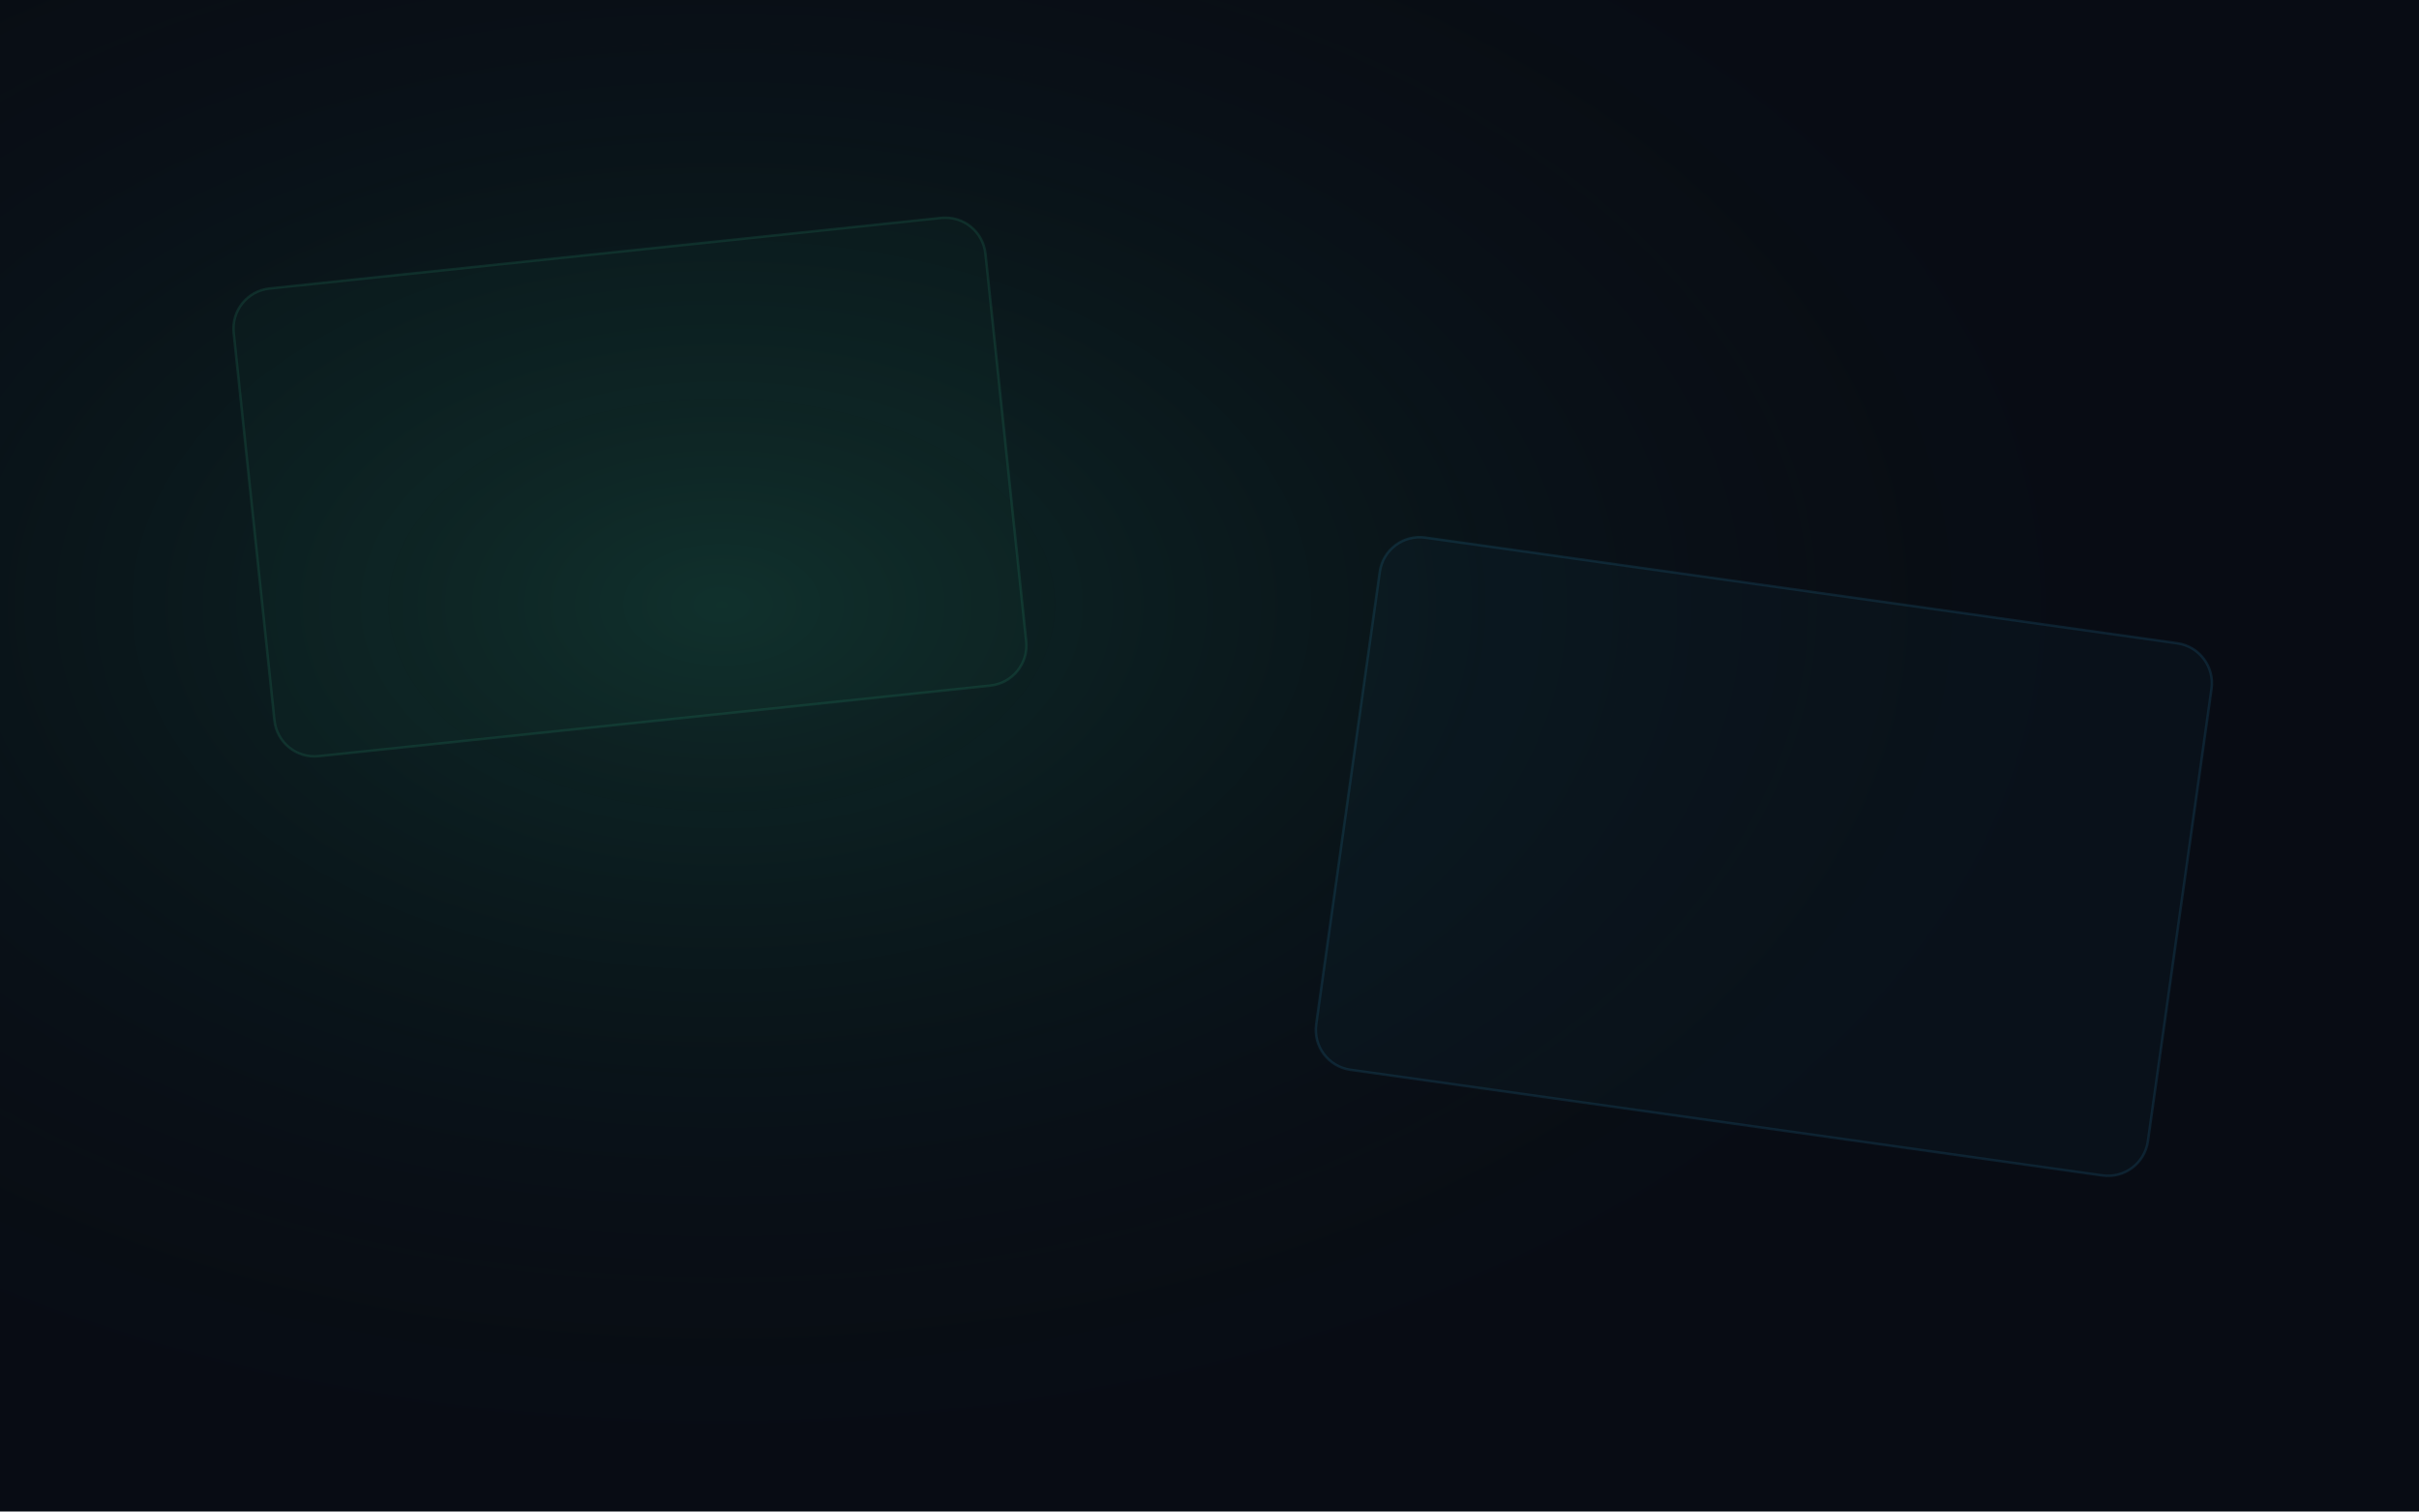
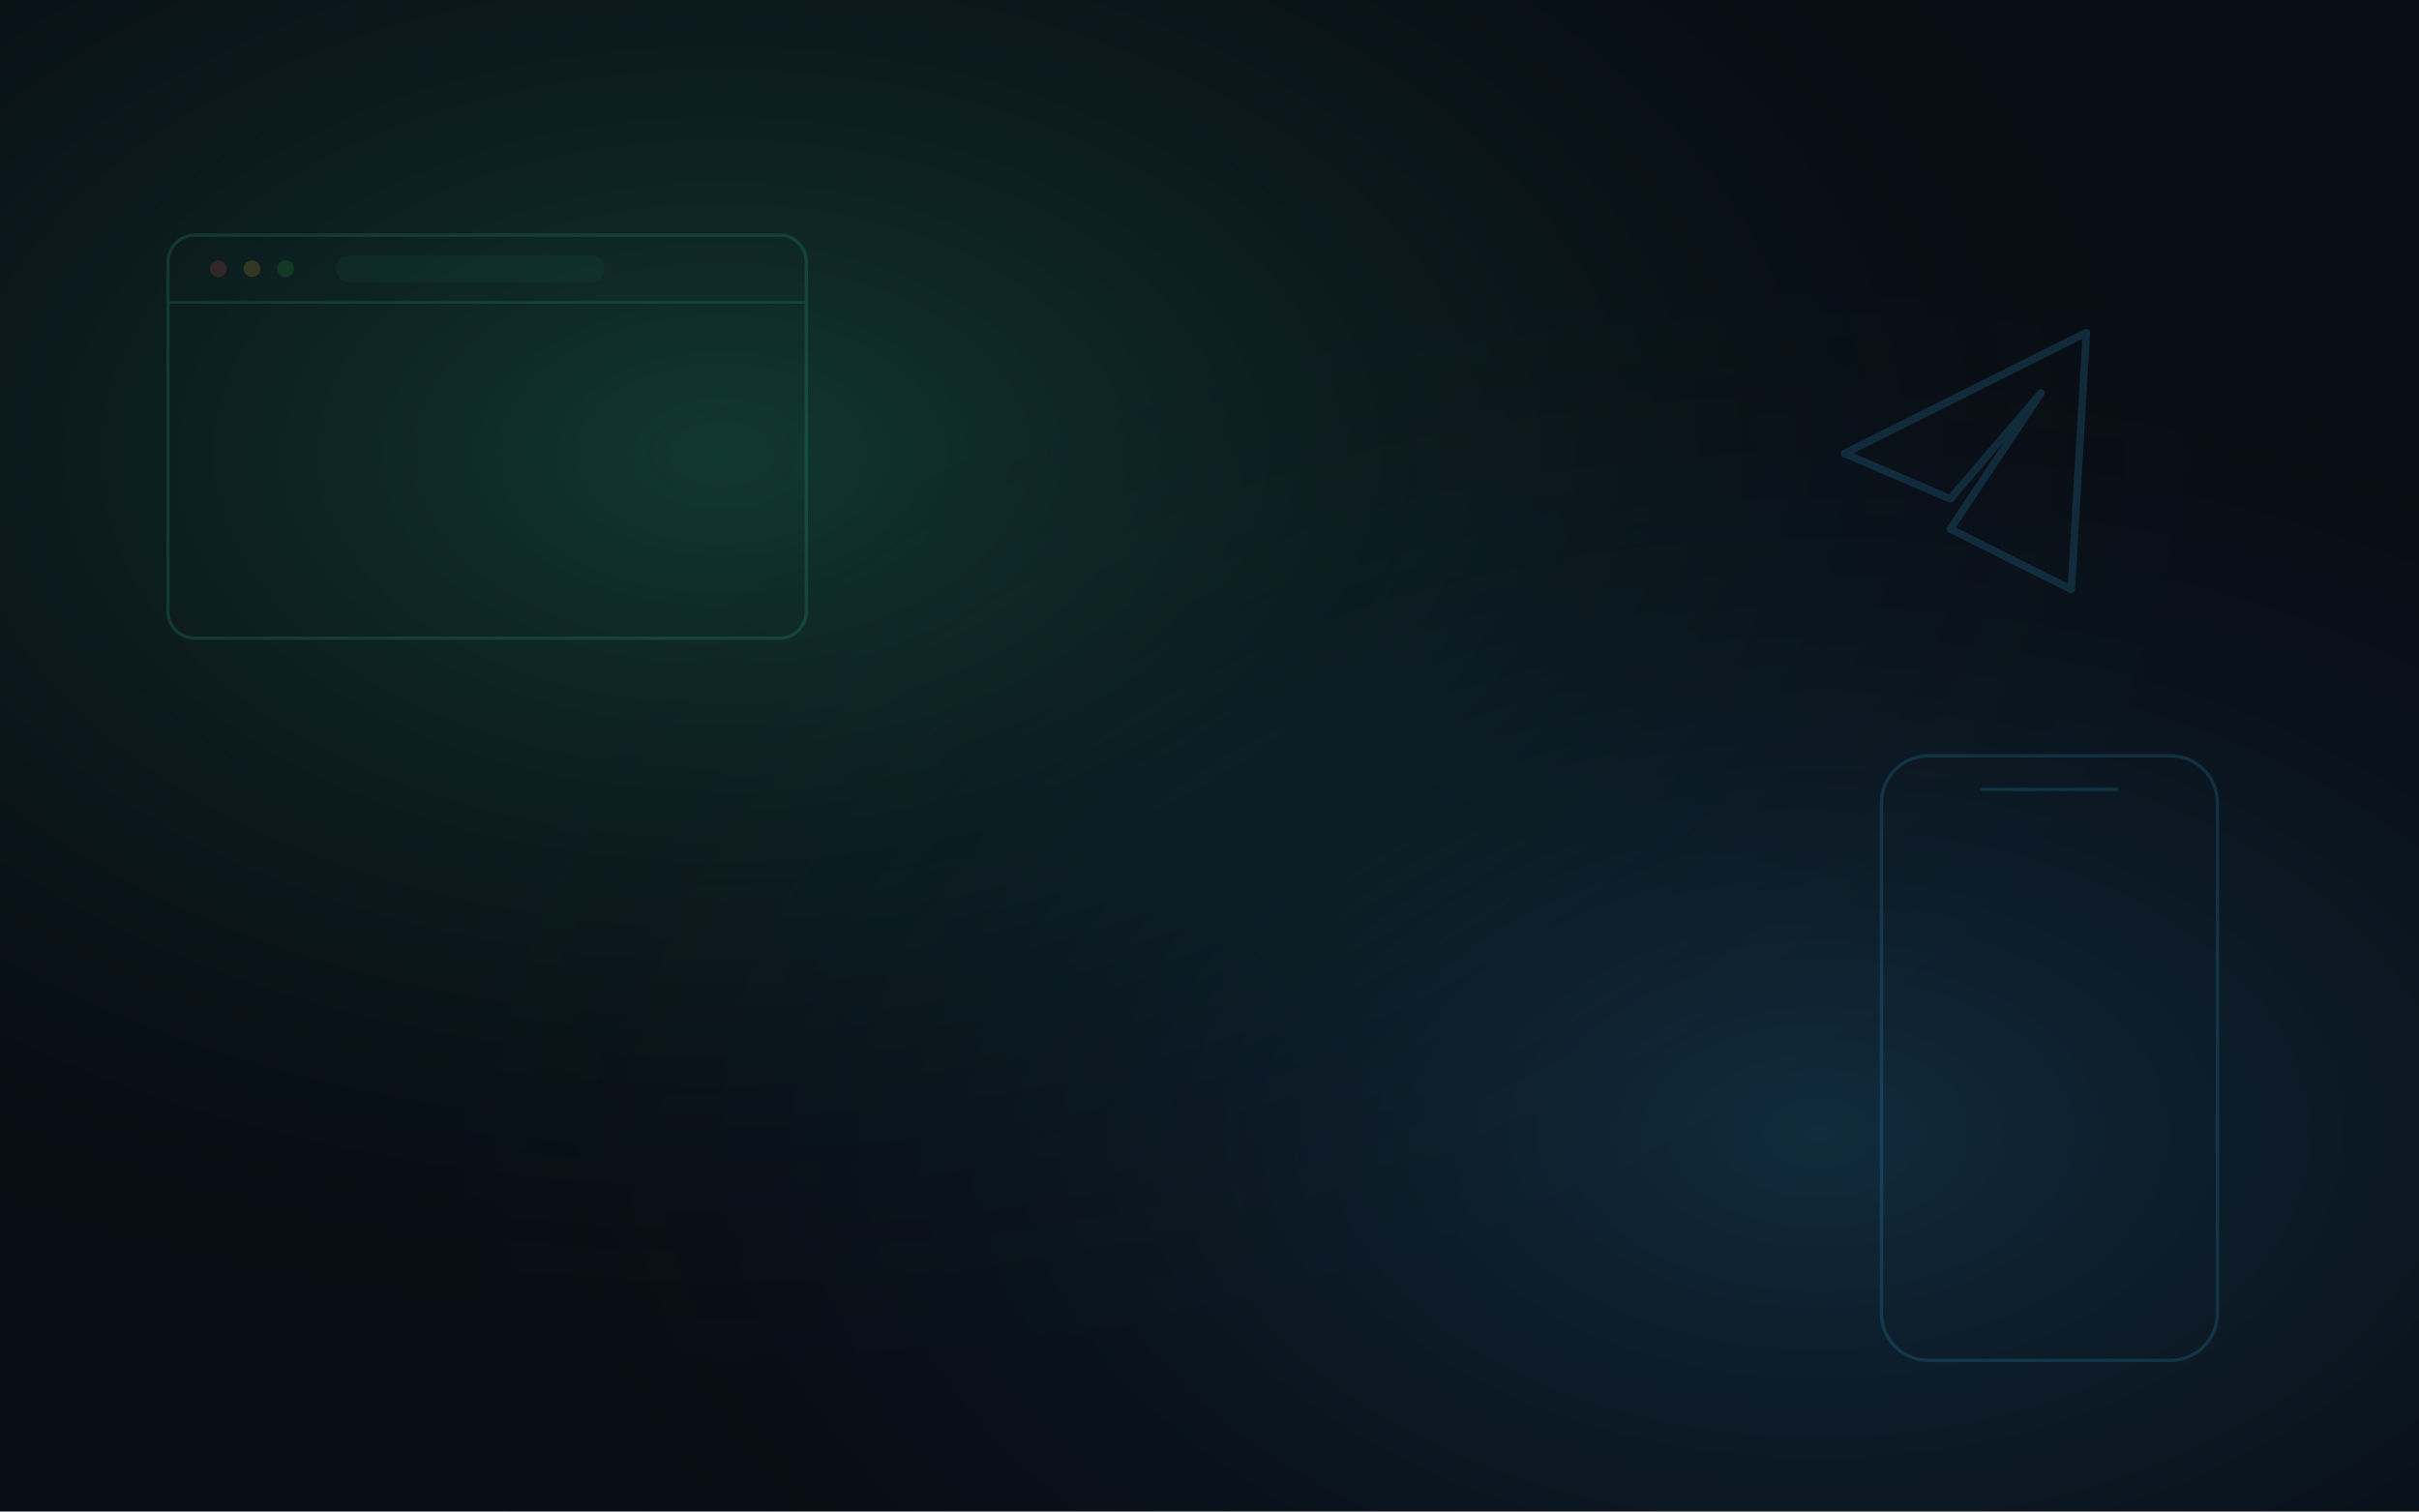
<svg xmlns="http://www.w3.org/2000/svg" width="1440" height="900" viewBox="0 0 1440 900" fill="none">
  <defs>
-     <radialGradient id="pj_g1" cx="30%" cy="40%" r="60%">
-       <stop offset="0%" stop-color="#34D399" stop-opacity="0.16" />
+     <radialGradient id="pj_g1" cx="30%" cy="30%" r="65%">
+       <stop offset="0%" stop-color="#34D399" stop-opacity="0.22" />
+       <stop offset="100%" stop-color="#080C14" stop-opacity="0" />
+     </radialGradient>
+     <radialGradient id="pj_g2" cx="75%" cy="75%" r="60%">
+       <stop offset="0%" stop-color="#38BDF8" stop-opacity="0.18" />
      <stop offset="100%" stop-color="#080C14" stop-opacity="0" />
    </radialGradient>
  </defs>
  <rect width="1440" height="900" fill="#080C14" />
  <rect width="1440" height="900" fill="url(#pj_g1)" />
-   <rect x="150" y="150" width="450" height="280" rx="24" fill="rgba(52, 211, 153, 0.03)" stroke="rgba(52, 211, 153, 0.12)" stroke-width="1.5" transform="rotate(-6 375 290)" />
-   <rect x="800" y="350" width="500" height="320" rx="24" fill="rgba(56, 189, 248, 0.03)" stroke="rgba(56, 189, 248, 0.12)" stroke-width="1.5" transform="rotate(8 1050 510)" />
+   <rect width="1440" height="900" fill="url(#pj_g2)" />
+   <g opacity="0.16">
+     <rect x="100" y="140" width="380" height="240" rx="16" fill="none" stroke="#34D399" stroke-width="2" />
+     <line x1="100" y1="180" x2="480" y2="180" stroke="#34D399" stroke-width="1.5" />
+     <circle cx="130" cy="160" r="5" fill="#FF5F56" />
+     <circle cx="150" cy="160" r="5" fill="#FFBD2E" />
+     <circle cx="170" cy="160" r="5" fill="#27C93F" />
+     <rect x="200" y="152" width="160" height="16" rx="8" fill="rgba(52, 211, 153, 0.3)" />
+     <g transform="translate(1080, 180) scale(1.8)">
+       <path d="M 90 10 L 10 50 L 45 65 L 75 30 L 45 75 L 85 95 Z" fill="none" stroke="#38BDF8" stroke-width="2.5" stroke-linejoin="round" />
+     </g>
+     <rect x="1120" y="450" width="200" height="360" rx="28" fill="none" stroke="#38BDF8" stroke-width="2" />
+     <line x1="1180" y1="470" x2="1260" y2="470" stroke="#38BDF8" stroke-width="2" stroke-linecap="round" />
+   </g>
</svg>
